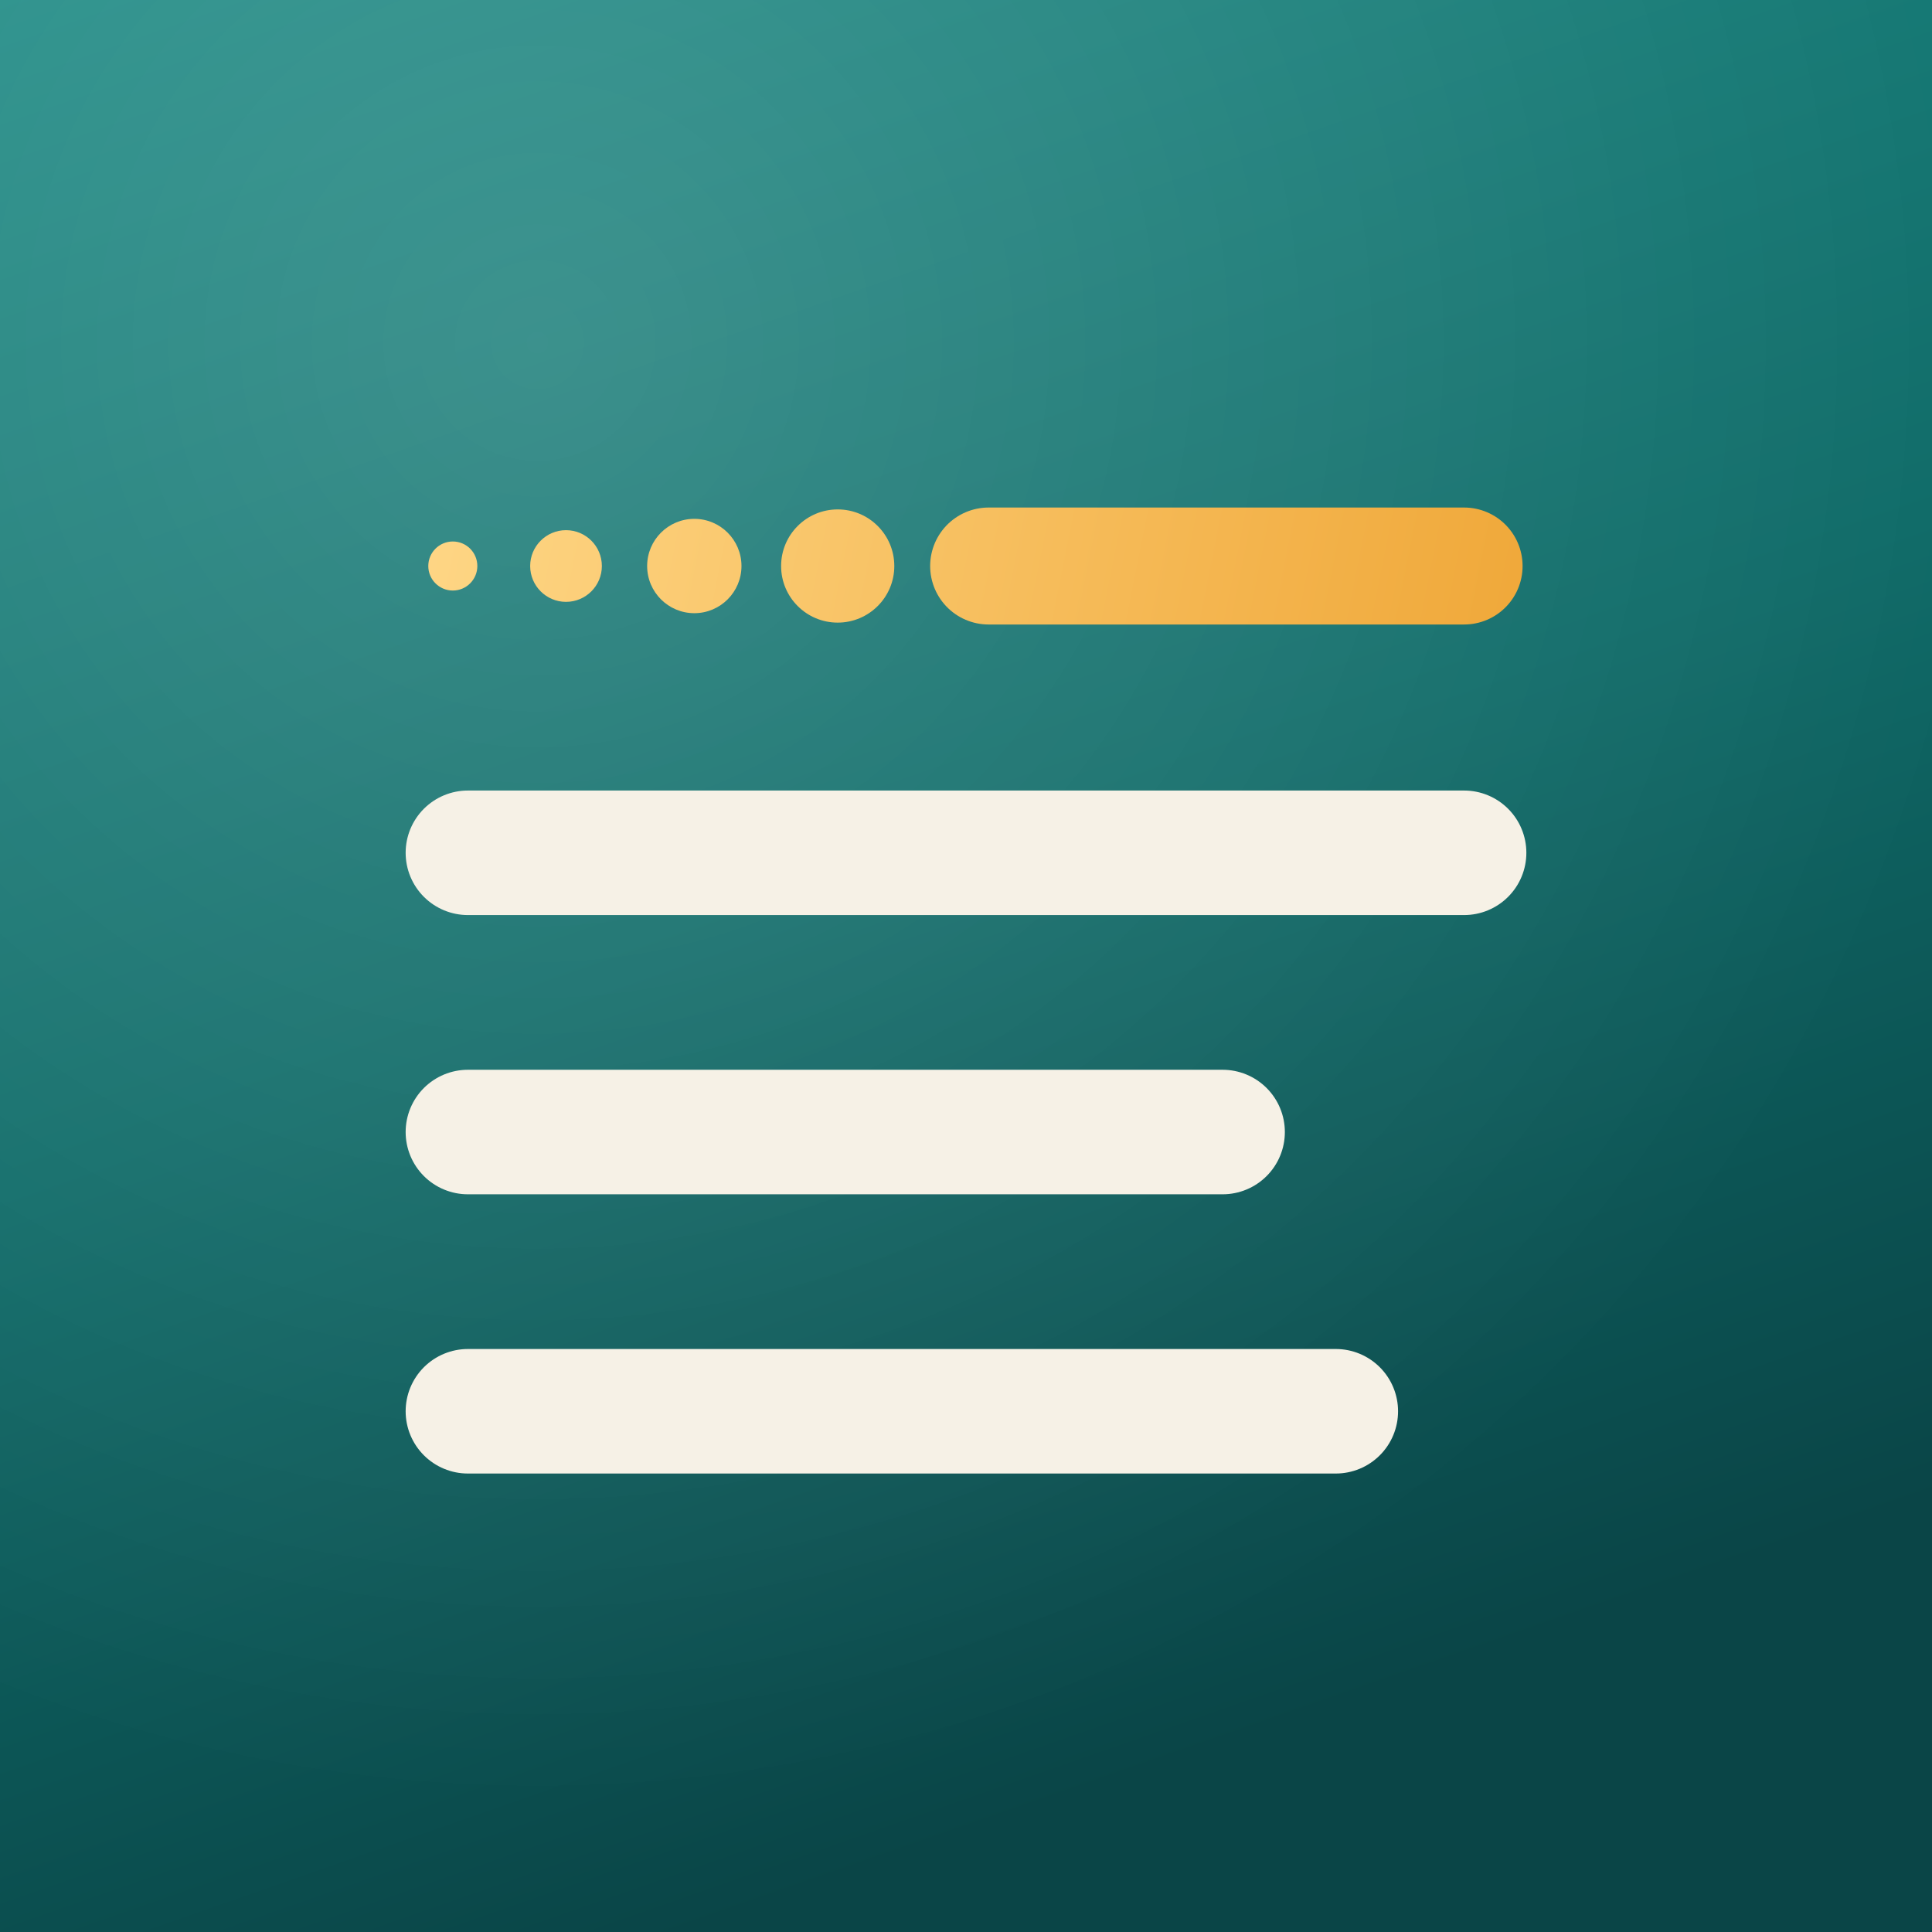
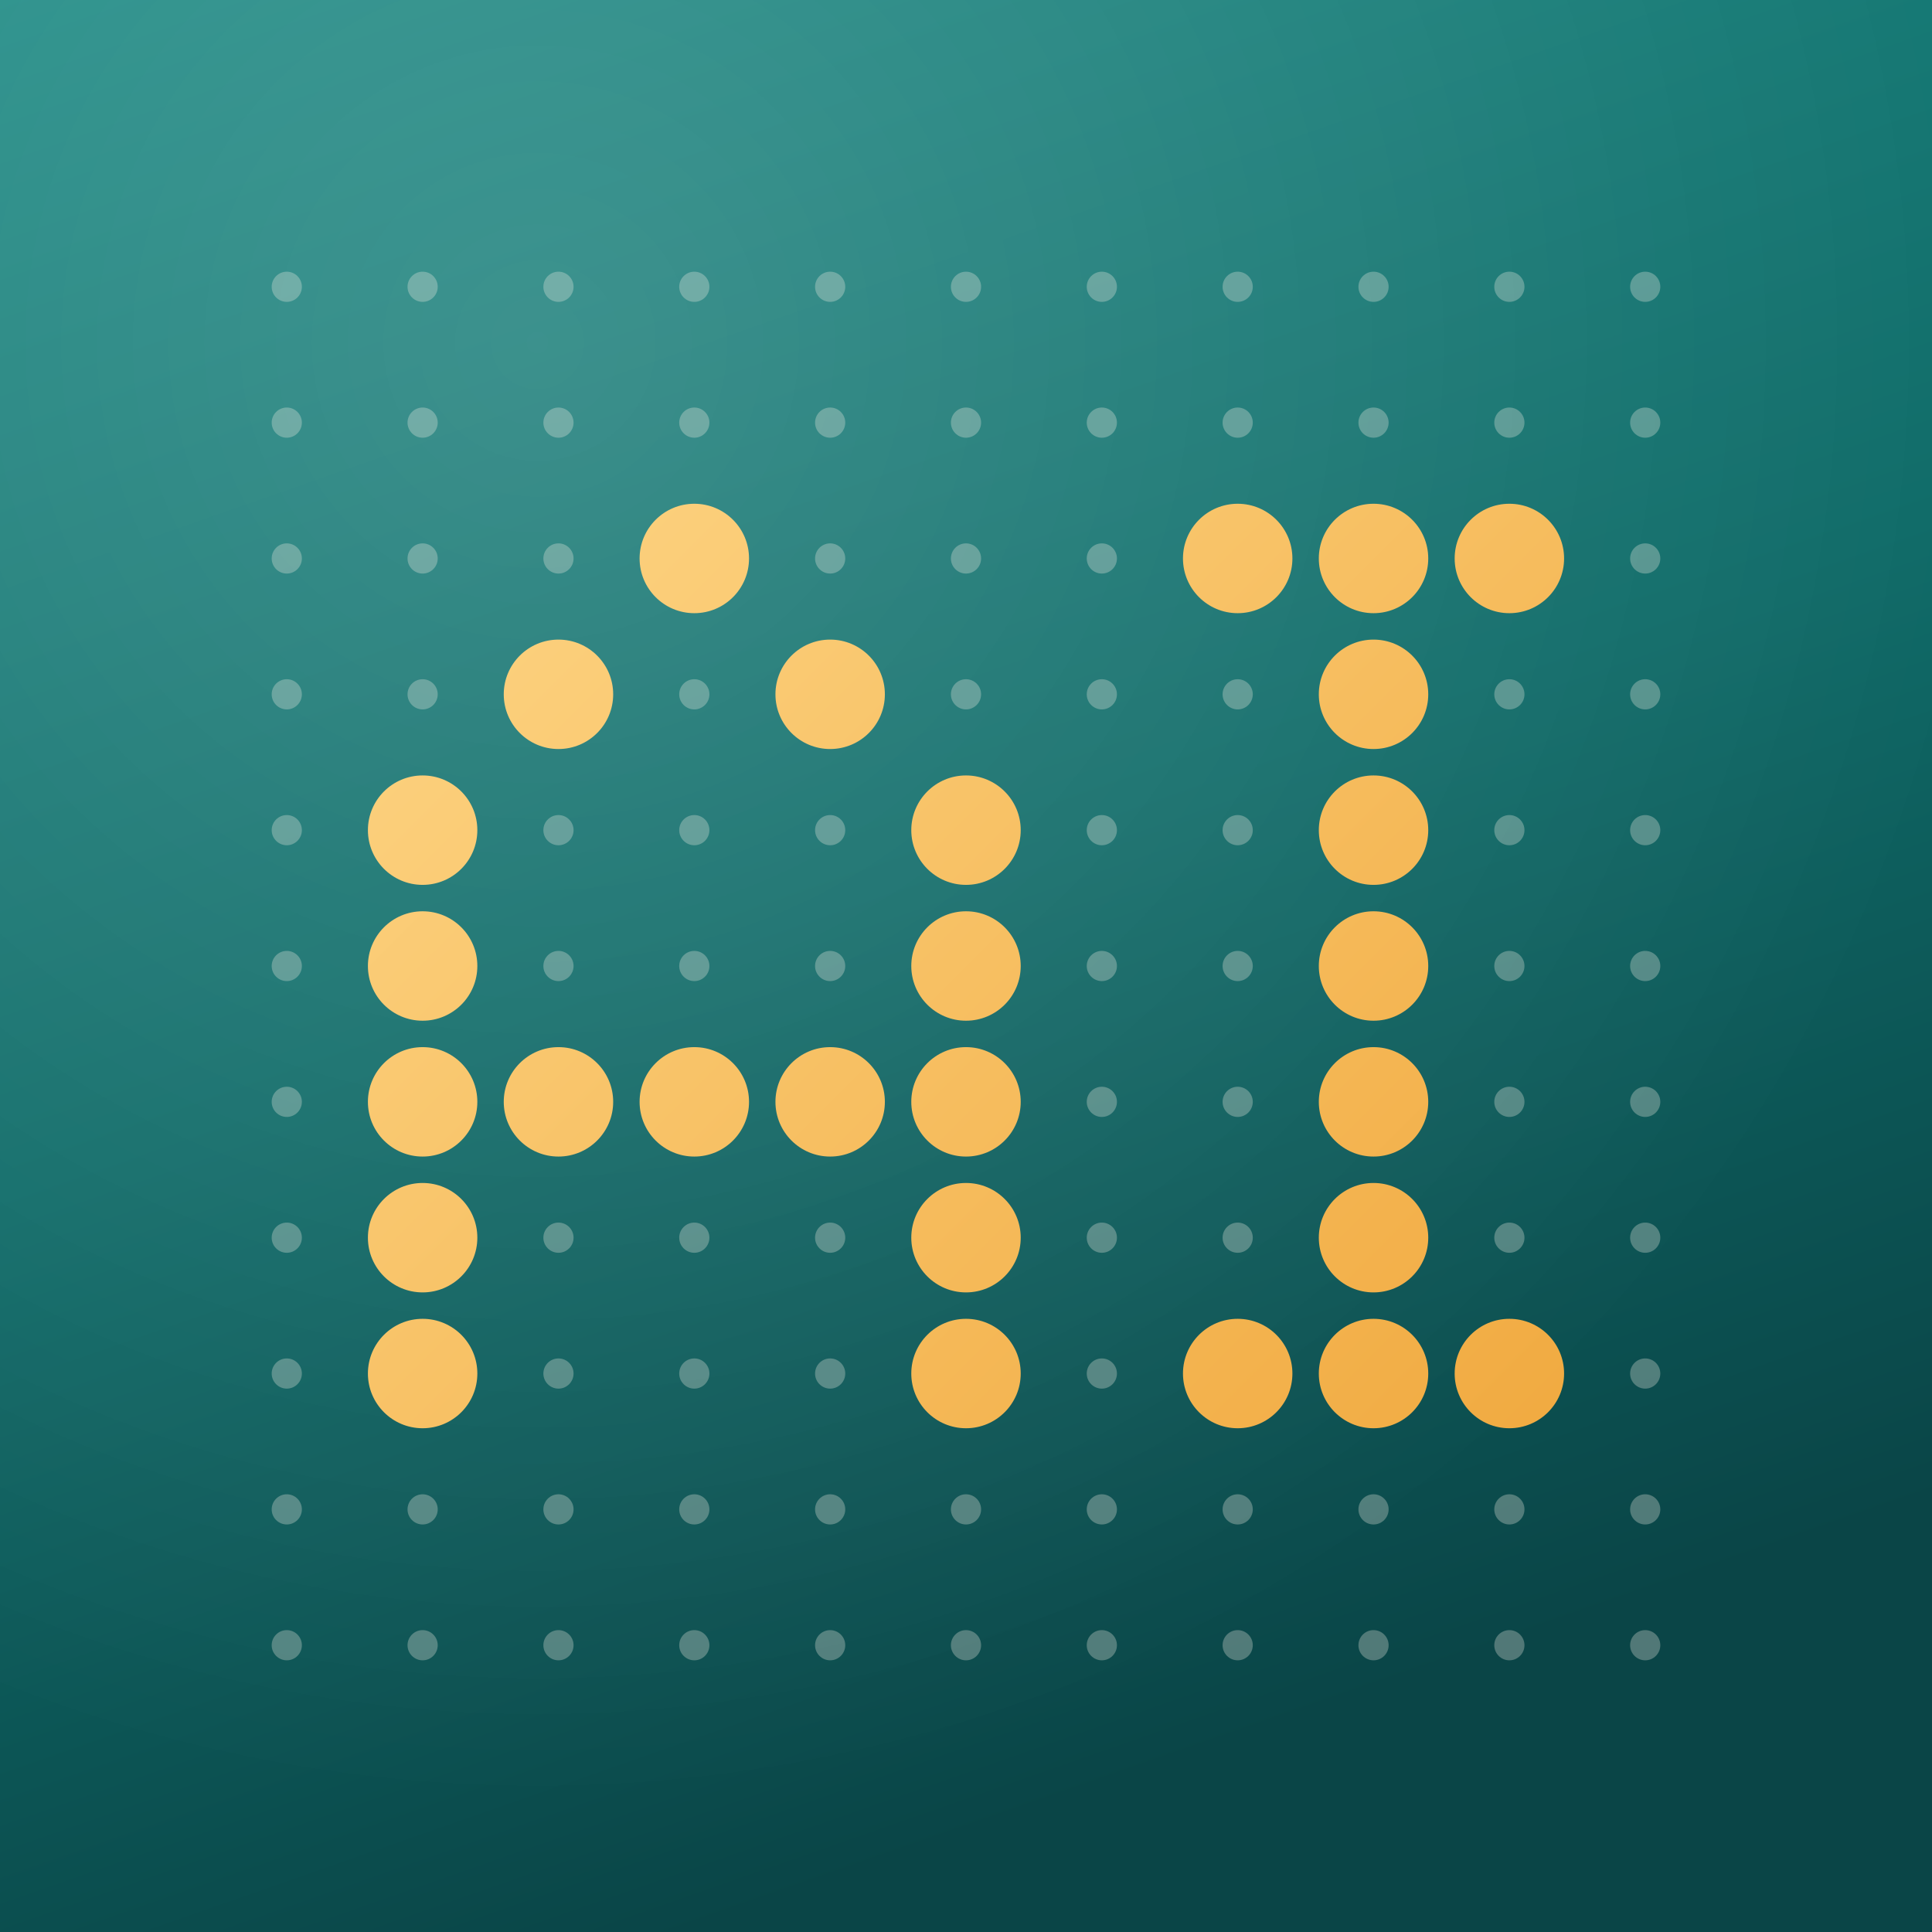
<svg xmlns="http://www.w3.org/2000/svg" viewBox="0 0 1024 1024" width="1024" height="1024">
  <defs>
    <linearGradient id="bg" x1="0" y1="0" x2="0.35" y2="1">
      <stop offset="0" stop-color="#1E8A84" />
      <stop offset="0.55" stop-color="#0F6B68" />
      <stop offset="1" stop-color="#0A4547" />
    </linearGradient>
    <radialGradient id="glow" cx="0.28" cy="0.18" r="0.75">
      <stop offset="0" stop-color="#FFFFFF" stop-opacity=".16" />
      <stop offset="1" stop-color="#FFFFFF" stop-opacity="0" />
    </radialGradient>
-     <linearGradient id="gold" gradientUnits="userSpaceOnUse" x1="200" y1="200" x2="800" y2="320">
-       <stop offset="0" stop-color="#FFD98A" />
-       <stop offset="1" stop-color="#F0A93B" />
+     <linearGradient id="gold" gradientUnits="userSpaceOnUse" x1="150" y1="150" x2="874" y2="874">
+       <stop offset="0" stop-color="#FFDB8E" />
+       <stop offset="1" stop-color="#EFA437" />
    </linearGradient>
  </defs>
  <g>
    <rect width="1024" height="1024" fill="url(#bg)" />
    <rect width="1024" height="1024" fill="url(#glow)" />
    <g transform="translate(0.0 0.0) scale(1.0)">
-       <g fill="url(#gold)">
-         <circle cx="240" cy="300" r="13" />
-         <circle cx="300" cy="300" r="19" />
-         <circle cx="368" cy="300" r="25" />
-         <circle cx="444" cy="300" r="30" />
-       </g>
-       <path d="M524 300H776" stroke="url(#gold)" stroke-width="62" stroke-linecap="round" />
-       <g stroke="#F6F1E6" stroke-width="66" stroke-linecap="round">
-         <path d="M248 452H776" />
-         <path d="M248 600H648" />
-         <path d="M248 748H708" />
-       </g>
+       <circle cx="152" cy="152" r="8" fill="#F6F1E6" fill-opacity=".3" />
+       <circle cx="224" cy="152" r="8" fill="#F6F1E6" fill-opacity=".3" />
+       <circle cx="296" cy="152" r="8" fill="#F6F1E6" fill-opacity=".3" />
+       <circle cx="368" cy="152" r="8" fill="#F6F1E6" fill-opacity=".3" />
+       <circle cx="440" cy="152" r="8" fill="#F6F1E6" fill-opacity=".3" />
+       <circle cx="512" cy="152" r="8" fill="#F6F1E6" fill-opacity=".3" />
+       <circle cx="584" cy="152" r="8" fill="#F6F1E6" fill-opacity=".3" />
+       <circle cx="656" cy="152" r="8" fill="#F6F1E6" fill-opacity=".3" />
+       <circle cx="728" cy="152" r="8" fill="#F6F1E6" fill-opacity=".3" />
+       <circle cx="800" cy="152" r="8" fill="#F6F1E6" fill-opacity=".3" />
+       <circle cx="872" cy="152" r="8" fill="#F6F1E6" fill-opacity=".3" />
+       <circle cx="152" cy="224" r="8" fill="#F6F1E6" fill-opacity=".3" />
+       <circle cx="224" cy="224" r="8" fill="#F6F1E6" fill-opacity=".3" />
+       <circle cx="296" cy="224" r="8" fill="#F6F1E6" fill-opacity=".3" />
+       <circle cx="368" cy="224" r="8" fill="#F6F1E6" fill-opacity=".3" />
+       <circle cx="440" cy="224" r="8" fill="#F6F1E6" fill-opacity=".3" />
+       <circle cx="512" cy="224" r="8" fill="#F6F1E6" fill-opacity=".3" />
+       <circle cx="584" cy="224" r="8" fill="#F6F1E6" fill-opacity=".3" />
+       <circle cx="656" cy="224" r="8" fill="#F6F1E6" fill-opacity=".3" />
+       <circle cx="728" cy="224" r="8" fill="#F6F1E6" fill-opacity=".3" />
+       <circle cx="800" cy="224" r="8" fill="#F6F1E6" fill-opacity=".3" />
+       <circle cx="872" cy="224" r="8" fill="#F6F1E6" fill-opacity=".3" />
+       <circle cx="152" cy="296" r="8" fill="#F6F1E6" fill-opacity=".3" />
+       <circle cx="224" cy="296" r="8" fill="#F6F1E6" fill-opacity=".3" />
+       <circle cx="296" cy="296" r="8" fill="#F6F1E6" fill-opacity=".3" />
+       <circle cx="368" cy="296" r="29" fill="url(#gold)" />
+       <circle cx="440" cy="296" r="8" fill="#F6F1E6" fill-opacity=".3" />
+       <circle cx="512" cy="296" r="8" fill="#F6F1E6" fill-opacity=".3" />
+       <circle cx="584" cy="296" r="8" fill="#F6F1E6" fill-opacity=".3" />
+       <circle cx="656" cy="296" r="29" fill="url(#gold)" />
+       <circle cx="728" cy="296" r="29" fill="url(#gold)" />
+       <circle cx="800" cy="296" r="29" fill="url(#gold)" />
+       <circle cx="872" cy="296" r="8" fill="#F6F1E6" fill-opacity=".3" />
+       <circle cx="152" cy="368" r="8" fill="#F6F1E6" fill-opacity=".3" />
+       <circle cx="224" cy="368" r="8" fill="#F6F1E6" fill-opacity=".3" />
+       <circle cx="296" cy="368" r="29" fill="url(#gold)" />
+       <circle cx="368" cy="368" r="8" fill="#F6F1E6" fill-opacity=".3" />
+       <circle cx="440" cy="368" r="29" fill="url(#gold)" />
+       <circle cx="512" cy="368" r="8" fill="#F6F1E6" fill-opacity=".3" />
+       <circle cx="584" cy="368" r="8" fill="#F6F1E6" fill-opacity=".3" />
+       <circle cx="656" cy="368" r="8" fill="#F6F1E6" fill-opacity=".3" />
+       <circle cx="728" cy="368" r="29" fill="url(#gold)" />
+       <circle cx="800" cy="368" r="8" fill="#F6F1E6" fill-opacity=".3" />
+       <circle cx="872" cy="368" r="8" fill="#F6F1E6" fill-opacity=".3" />
+       <circle cx="152" cy="440" r="8" fill="#F6F1E6" fill-opacity=".3" />
+       <circle cx="224" cy="440" r="29" fill="url(#gold)" />
+       <circle cx="296" cy="440" r="8" fill="#F6F1E6" fill-opacity=".3" />
+       <circle cx="368" cy="440" r="8" fill="#F6F1E6" fill-opacity=".3" />
+       <circle cx="440" cy="440" r="8" fill="#F6F1E6" fill-opacity=".3" />
+       <circle cx="512" cy="440" r="29" fill="url(#gold)" />
+       <circle cx="584" cy="440" r="8" fill="#F6F1E6" fill-opacity=".3" />
+       <circle cx="656" cy="440" r="8" fill="#F6F1E6" fill-opacity=".3" />
+       <circle cx="728" cy="440" r="29" fill="url(#gold)" />
+       <circle cx="800" cy="440" r="8" fill="#F6F1E6" fill-opacity=".3" />
+       <circle cx="872" cy="440" r="8" fill="#F6F1E6" fill-opacity=".3" />
+       <circle cx="152" cy="512" r="8" fill="#F6F1E6" fill-opacity=".3" />
+       <circle cx="224" cy="512" r="29" fill="url(#gold)" />
+       <circle cx="296" cy="512" r="8" fill="#F6F1E6" fill-opacity=".3" />
+       <circle cx="368" cy="512" r="8" fill="#F6F1E6" fill-opacity=".3" />
+       <circle cx="440" cy="512" r="8" fill="#F6F1E6" fill-opacity=".3" />
+       <circle cx="512" cy="512" r="29" fill="url(#gold)" />
+       <circle cx="584" cy="512" r="8" fill="#F6F1E6" fill-opacity=".3" />
+       <circle cx="656" cy="512" r="8" fill="#F6F1E6" fill-opacity=".3" />
+       <circle cx="728" cy="512" r="29" fill="url(#gold)" />
+       <circle cx="800" cy="512" r="8" fill="#F6F1E6" fill-opacity=".3" />
+       <circle cx="872" cy="512" r="8" fill="#F6F1E6" fill-opacity=".3" />
+       <circle cx="152" cy="584" r="8" fill="#F6F1E6" fill-opacity=".3" />
+       <circle cx="224" cy="584" r="29" fill="url(#gold)" />
+       <circle cx="296" cy="584" r="29" fill="url(#gold)" />
+       <circle cx="368" cy="584" r="29" fill="url(#gold)" />
+       <circle cx="440" cy="584" r="29" fill="url(#gold)" />
+       <circle cx="512" cy="584" r="29" fill="url(#gold)" />
+       <circle cx="584" cy="584" r="8" fill="#F6F1E6" fill-opacity=".3" />
+       <circle cx="656" cy="584" r="8" fill="#F6F1E6" fill-opacity=".3" />
+       <circle cx="728" cy="584" r="29" fill="url(#gold)" />
+       <circle cx="800" cy="584" r="8" fill="#F6F1E6" fill-opacity=".3" />
+       <circle cx="872" cy="584" r="8" fill="#F6F1E6" fill-opacity=".3" />
+       <circle cx="152" cy="656" r="8" fill="#F6F1E6" fill-opacity=".3" />
+       <circle cx="224" cy="656" r="29" fill="url(#gold)" />
+       <circle cx="296" cy="656" r="8" fill="#F6F1E6" fill-opacity=".3" />
+       <circle cx="368" cy="656" r="8" fill="#F6F1E6" fill-opacity=".3" />
+       <circle cx="440" cy="656" r="8" fill="#F6F1E6" fill-opacity=".3" />
+       <circle cx="512" cy="656" r="29" fill="url(#gold)" />
+       <circle cx="584" cy="656" r="8" fill="#F6F1E6" fill-opacity=".3" />
+       <circle cx="656" cy="656" r="8" fill="#F6F1E6" fill-opacity=".3" />
+       <circle cx="728" cy="656" r="29" fill="url(#gold)" />
+       <circle cx="800" cy="656" r="8" fill="#F6F1E6" fill-opacity=".3" />
+       <circle cx="872" cy="656" r="8" fill="#F6F1E6" fill-opacity=".3" />
+       <circle cx="152" cy="728" r="8" fill="#F6F1E6" fill-opacity=".3" />
+       <circle cx="224" cy="728" r="29" fill="url(#gold)" />
+       <circle cx="296" cy="728" r="8" fill="#F6F1E6" fill-opacity=".3" />
+       <circle cx="368" cy="728" r="8" fill="#F6F1E6" fill-opacity=".3" />
+       <circle cx="440" cy="728" r="8" fill="#F6F1E6" fill-opacity=".3" />
+       <circle cx="512" cy="728" r="29" fill="url(#gold)" />
+       <circle cx="584" cy="728" r="8" fill="#F6F1E6" fill-opacity=".3" />
+       <circle cx="656" cy="728" r="29" fill="url(#gold)" />
+       <circle cx="728" cy="728" r="29" fill="url(#gold)" />
+       <circle cx="800" cy="728" r="29" fill="url(#gold)" />
+       <circle cx="872" cy="728" r="8" fill="#F6F1E6" fill-opacity=".3" />
+       <circle cx="152" cy="800" r="8" fill="#F6F1E6" fill-opacity=".3" />
+       <circle cx="224" cy="800" r="8" fill="#F6F1E6" fill-opacity=".3" />
+       <circle cx="296" cy="800" r="8" fill="#F6F1E6" fill-opacity=".3" />
+       <circle cx="368" cy="800" r="8" fill="#F6F1E6" fill-opacity=".3" />
+       <circle cx="440" cy="800" r="8" fill="#F6F1E6" fill-opacity=".3" />
+       <circle cx="512" cy="800" r="8" fill="#F6F1E6" fill-opacity=".3" />
+       <circle cx="584" cy="800" r="8" fill="#F6F1E6" fill-opacity=".3" />
+       <circle cx="656" cy="800" r="8" fill="#F6F1E6" fill-opacity=".3" />
+       <circle cx="728" cy="800" r="8" fill="#F6F1E6" fill-opacity=".3" />
+       <circle cx="800" cy="800" r="8" fill="#F6F1E6" fill-opacity=".3" />
+       <circle cx="872" cy="800" r="8" fill="#F6F1E6" fill-opacity=".3" />
+       <circle cx="152" cy="872" r="8" fill="#F6F1E6" fill-opacity=".3" />
+       <circle cx="224" cy="872" r="8" fill="#F6F1E6" fill-opacity=".3" />
+       <circle cx="296" cy="872" r="8" fill="#F6F1E6" fill-opacity=".3" />
+       <circle cx="368" cy="872" r="8" fill="#F6F1E6" fill-opacity=".3" />
+       <circle cx="440" cy="872" r="8" fill="#F6F1E6" fill-opacity=".3" />
+       <circle cx="512" cy="872" r="8" fill="#F6F1E6" fill-opacity=".3" />
+       <circle cx="584" cy="872" r="8" fill="#F6F1E6" fill-opacity=".3" />
+       <circle cx="656" cy="872" r="8" fill="#F6F1E6" fill-opacity=".3" />
+       <circle cx="728" cy="872" r="8" fill="#F6F1E6" fill-opacity=".3" />
+       <circle cx="800" cy="872" r="8" fill="#F6F1E6" fill-opacity=".3" />
+       <circle cx="872" cy="872" r="8" fill="#F6F1E6" fill-opacity=".3" />
    </g>
  </g>
</svg>
